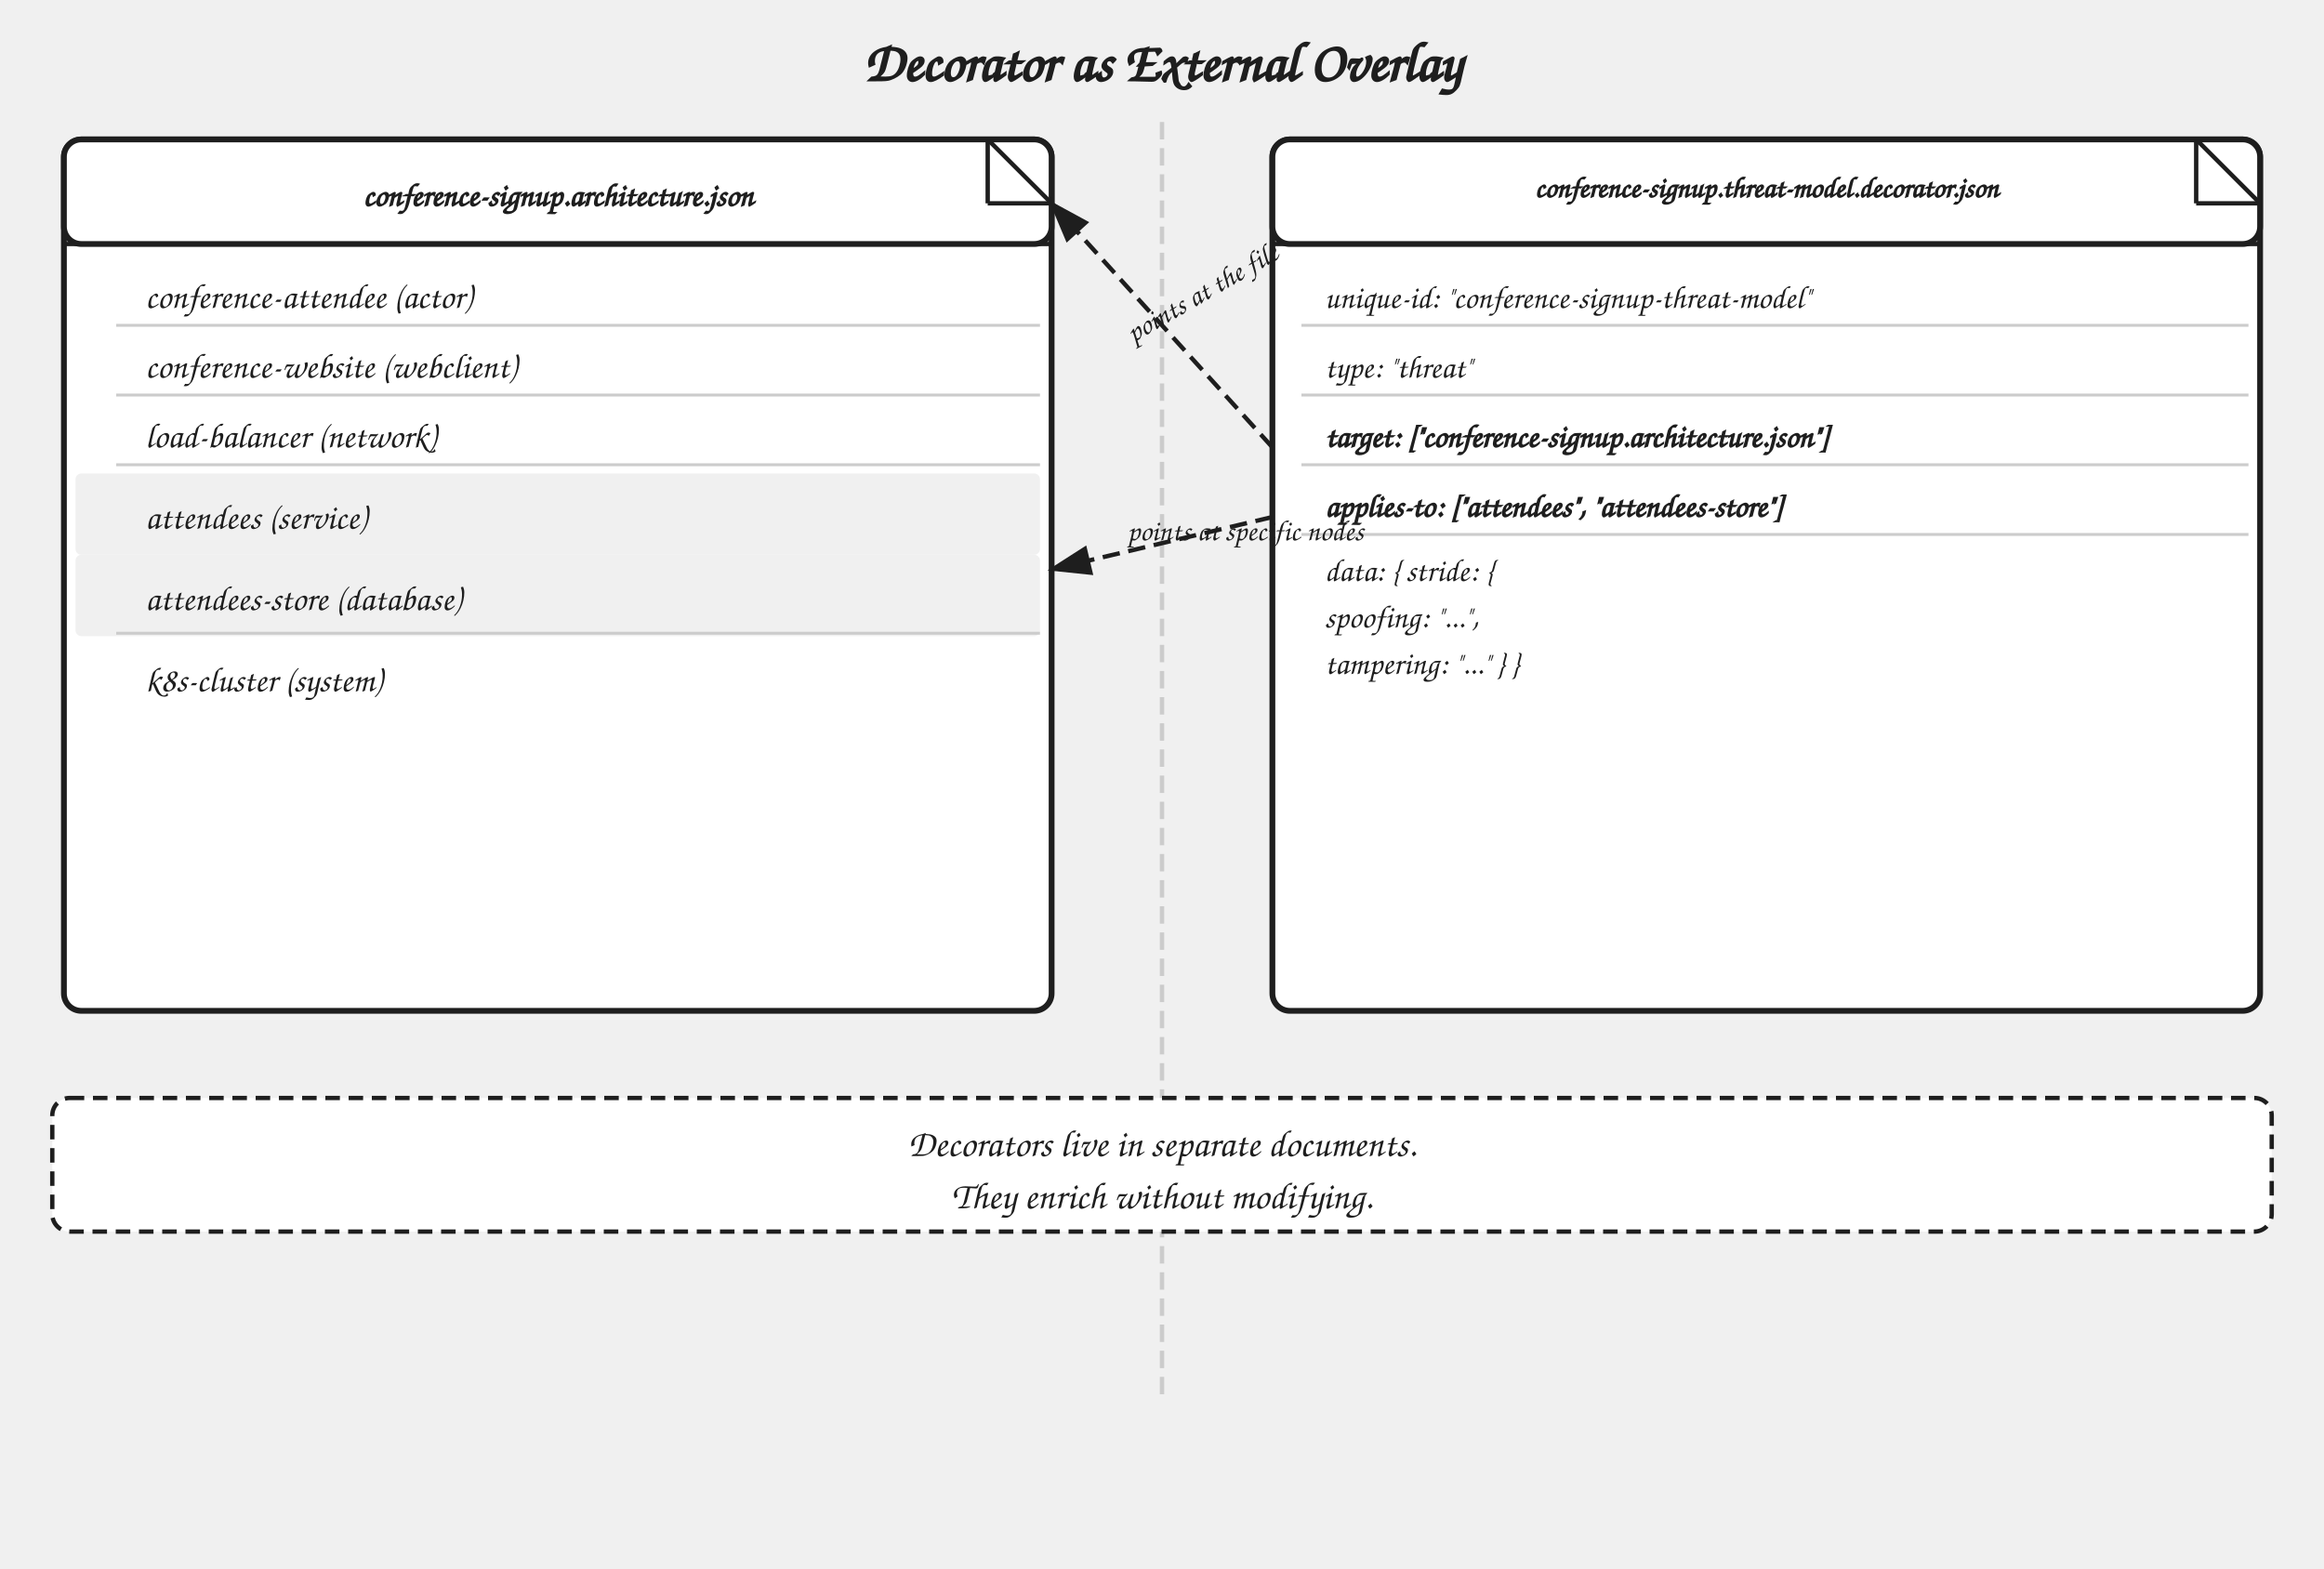
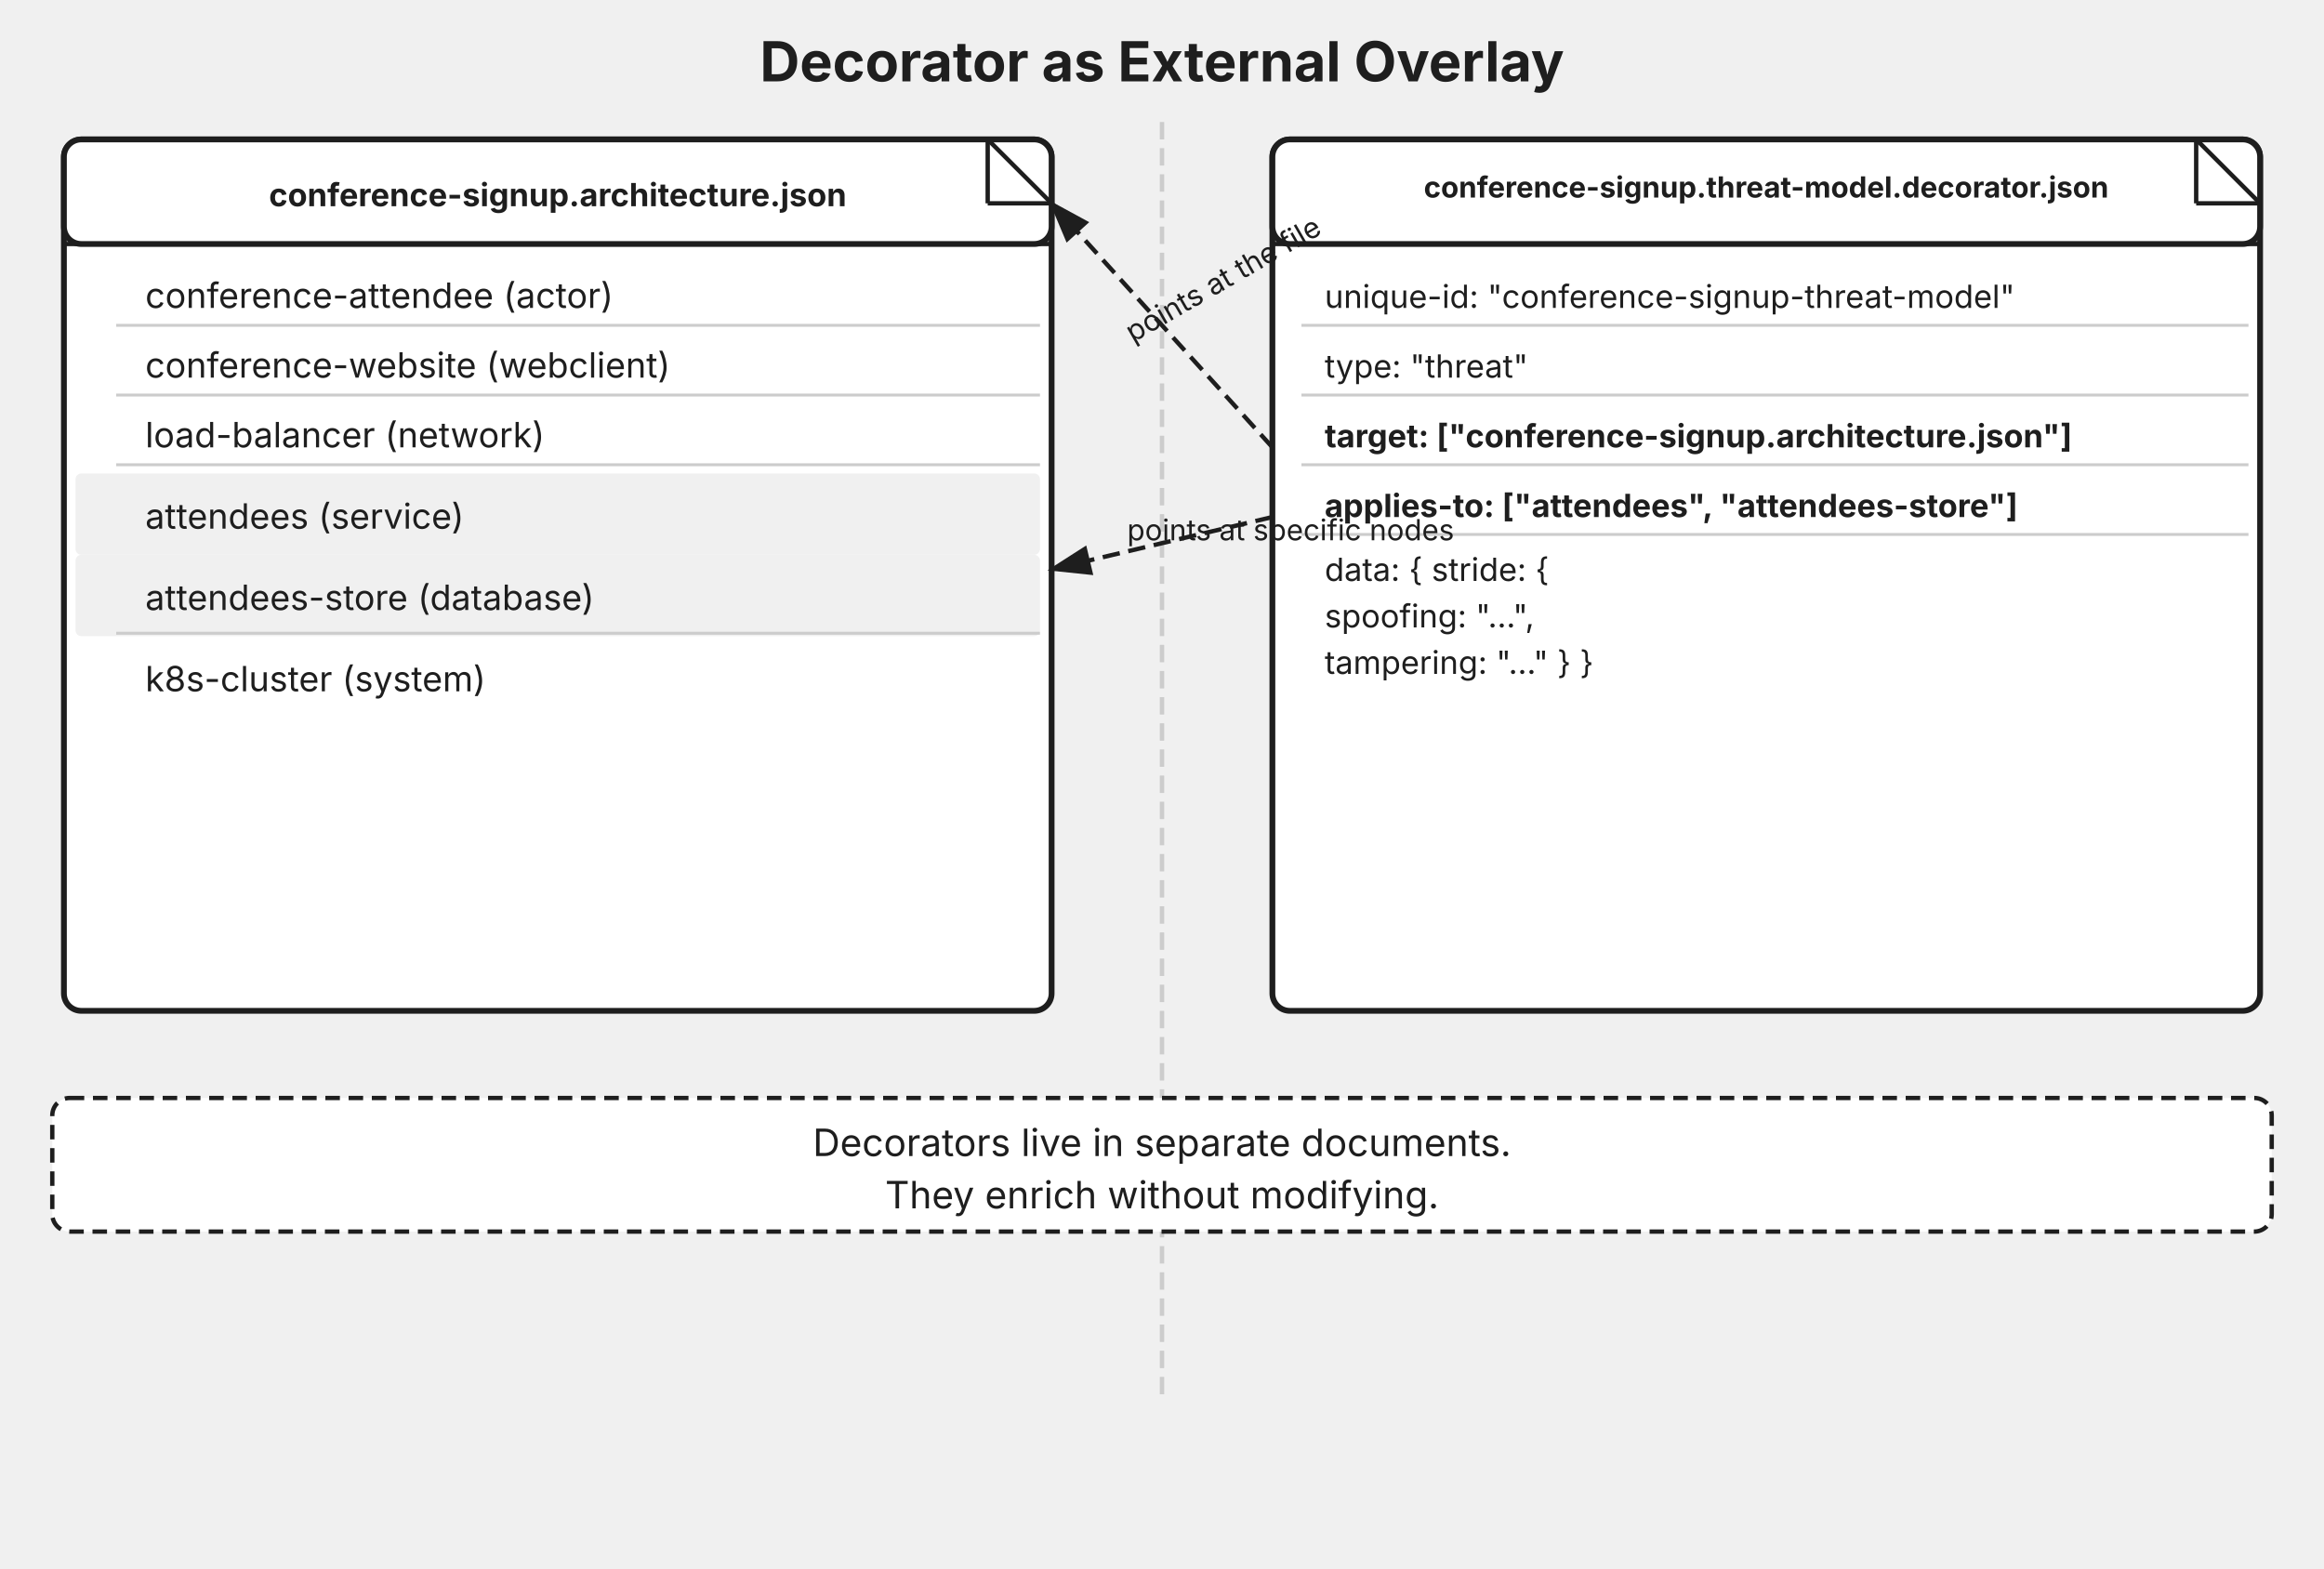
<svg xmlns="http://www.w3.org/2000/svg" viewBox="0 0 800 540" width="800" height="540" style="background:#ffffff">
  <defs>
    <marker id="arr-dash" markerWidth="10" markerHeight="7" refX="9" refY="3.5" orient="auto">
      <polygon points="0 0, 10 3.5, 0 7" fill="#1e1e1e" />
    </marker>
  </defs>
-   <style>text { font-family: Virgil, 'Segoe UI Emoji', cursive; fill: #1e1e1e; }</style>
+   <style>text { font-family: Inter, system-ui, sans-serif; fill: #1e1e1e; }</style>
  <text x="400" y="28" font-size="19" text-anchor="middle" font-weight="bold">Decorator as External Overlay</text>
  <line x1="400" y1="42" x2="400" y2="480" stroke="#cccccc" stroke-width="1.5" stroke-dasharray="6,3" />
  <rect x="22" y="48" width="340" height="300" rx="6" ry="6" stroke="#1e1e1e" stroke-width="2" fill="#ffffff" />
  <rect x="22" y="48" width="340" height="36" rx="6" ry="6" stroke="#1e1e1e" stroke-width="2" fill="#ffffff" />
  <line x1="22" y1="84" x2="362" y2="84" stroke="#1e1e1e" stroke-width="1.5" />
  <text x="192" y="71" font-size="11" text-anchor="middle" font-weight="bold">conference-signup.architecture.json</text>
  <text x="50" y="106" font-size="12">conference-attendee (actor)</text>
  <line x1="40" y1="112" x2="358" y2="112" stroke="#cccccc" stroke-width="1" />
  <text x="50" y="130" font-size="12">conference-website (webclient)</text>
  <line x1="40" y1="136" x2="358" y2="136" stroke="#cccccc" stroke-width="1" />
  <text x="50" y="154" font-size="12">load-balancer (network)</text>
  <line x1="40" y1="160" x2="358" y2="160" stroke="#cccccc" stroke-width="1" />
  <rect x="26" y="163" width="332" height="28" rx="2" ry="2" stroke="none" fill="#f0f0f0" />
  <text x="50" y="182" font-size="12">attendees (service)</text>
  <rect x="26" y="191" width="332" height="28" rx="2" ry="2" stroke="none" fill="#f0f0f0" />
  <text x="50" y="210" font-size="12">attendees-store (database)</text>
  <line x1="40" y1="218" x2="358" y2="218" stroke="#cccccc" stroke-width="1" />
  <text x="50" y="238" font-size="12">k8s-cluster (system)</text>
  <line x1="340" y1="48" x2="362" y2="70" stroke="#1e1e1e" stroke-width="1.5" />
  <line x1="340" y1="48" x2="340" y2="70" stroke="#1e1e1e" stroke-width="1.5" />
  <line x1="340" y1="70" x2="362" y2="70" stroke="#1e1e1e" stroke-width="1.5" />
  <rect x="438" y="48" width="340" height="300" rx="6" ry="6" stroke="#1e1e1e" stroke-width="2" fill="#ffffff" />
  <rect x="438" y="48" width="340" height="36" rx="6" ry="6" stroke="#1e1e1e" stroke-width="2" fill="#ffffff" />
  <line x1="438" y1="84" x2="778" y2="84" stroke="#1e1e1e" stroke-width="1.5" />
  <text x="608" y="68" font-size="10" text-anchor="middle" font-weight="bold">conference-signup.threat-model.decorator.json</text>
  <text x="456" y="106" font-size="11">unique-id: "conference-signup-threat-model"</text>
  <line x1="448" y1="112" x2="774" y2="112" stroke="#cccccc" stroke-width="1" />
  <text x="456" y="130" font-size="11">type: "threat"</text>
  <line x1="448" y1="136" x2="774" y2="136" stroke="#cccccc" stroke-width="1" />
  <text x="456" y="154" font-size="11" font-weight="bold">target: ["conference-signup.architecture.json"]</text>
  <line x1="448" y1="160" x2="774" y2="160" stroke="#cccccc" stroke-width="1" />
  <text x="456" y="178" font-size="11" font-weight="bold">applies-to: ["attendees", "attendees-store"]</text>
  <line x1="448" y1="184" x2="774" y2="184" stroke="#cccccc" stroke-width="1" />
  <text x="456" y="200" font-size="11">data: { stride: {</text>
  <text x="456" y="216" font-size="11">  spoofing: "...",</text>
  <text x="456" y="232" font-size="11">  tampering: "..." } }</text>
  <line x1="756" y1="48" x2="778" y2="70" stroke="#1e1e1e" stroke-width="1.5" />
  <line x1="756" y1="48" x2="756" y2="70" stroke="#1e1e1e" stroke-width="1.5" />
  <line x1="756" y1="70" x2="778" y2="70" stroke="#1e1e1e" stroke-width="1.5" />
  <line x1="438" y1="154" x2="362" y2="70" stroke="#1e1e1e" stroke-width="1.5" stroke-dasharray="6,3" marker-end="url(#arr-dash)" />
  <text x="390" y="118" font-size="10" fill="#757575" transform="rotate(-30,390,118)">points at the file</text>
  <line x1="438" y1="178" x2="362" y2="196" stroke="#1e1e1e" stroke-width="1.5" stroke-dasharray="6,3" marker-end="url(#arr-dash)" />
  <text x="388" y="186" font-size="10" fill="#757575">points at specific nodes</text>
  <rect x="18" y="378" width="764" height="46" rx="6" ry="6" stroke="#1e1e1e" stroke-width="1.5" stroke-dasharray="5,3" fill="#ffffff" />
  <text x="400" y="398" font-size="13" text-anchor="middle">Decorators live in separate documents.</text>
  <text x="400" y="416" font-size="13" text-anchor="middle">They enrich without modifying.</text>
</svg>
